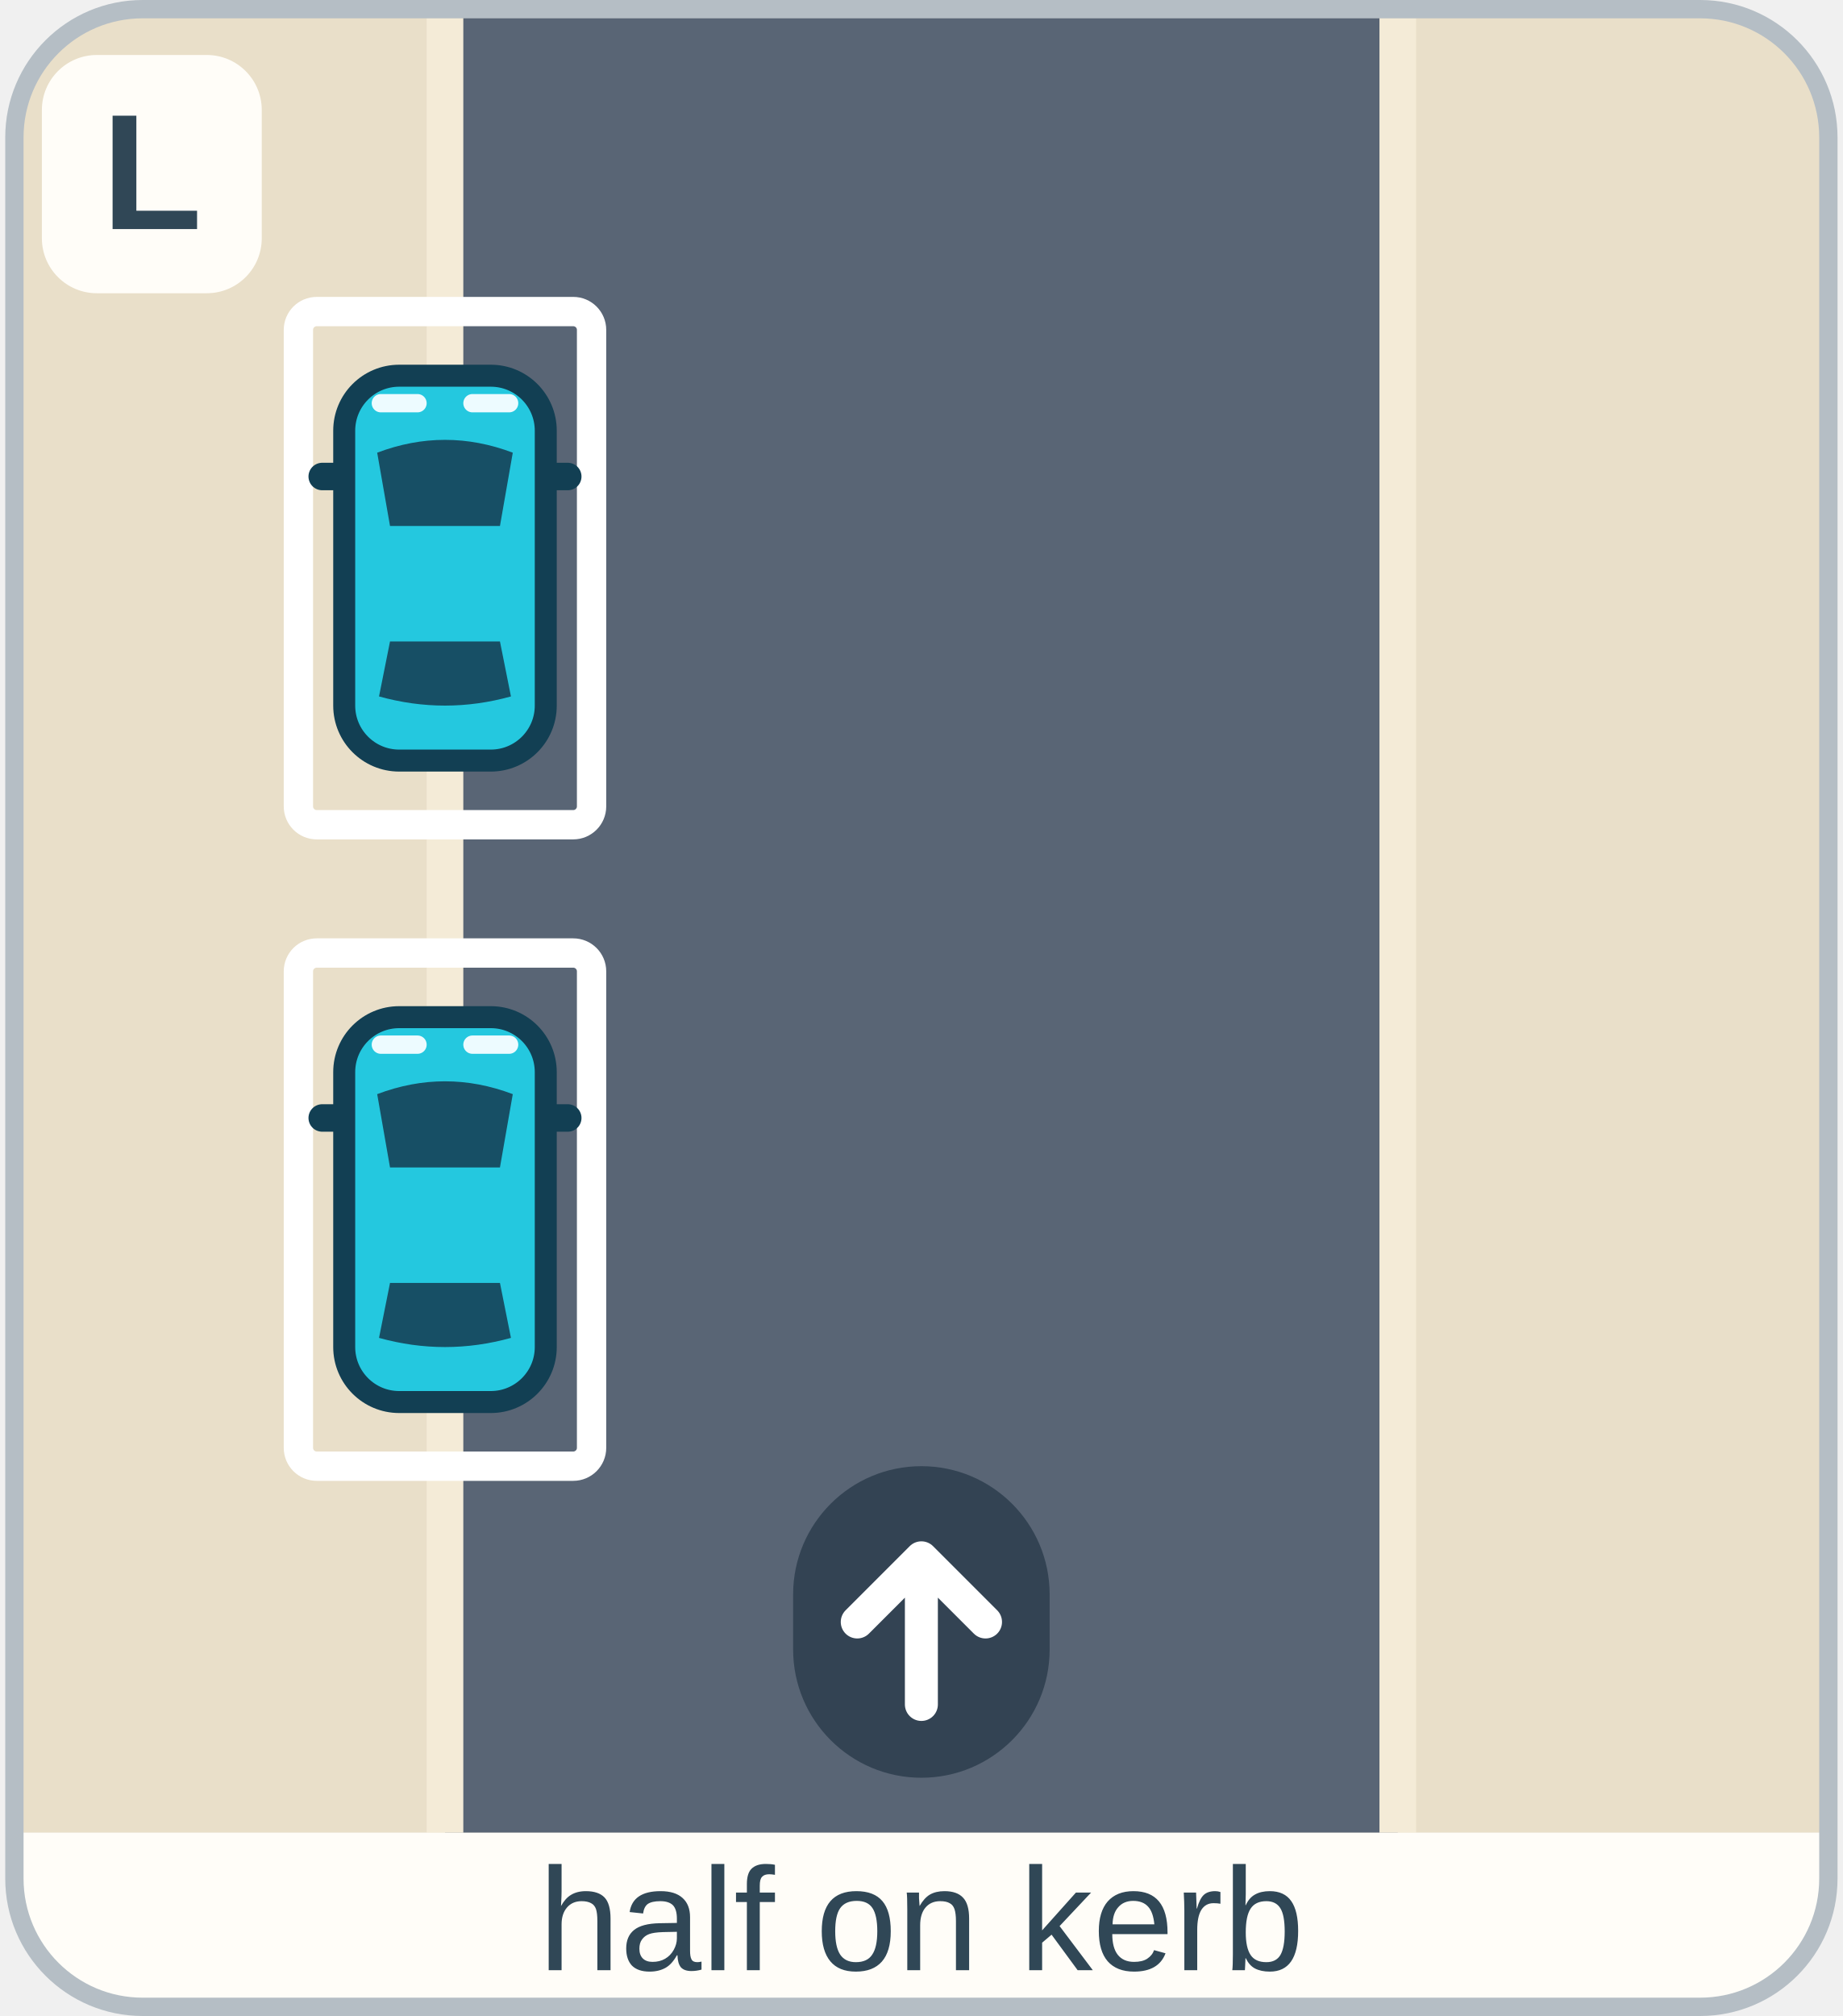
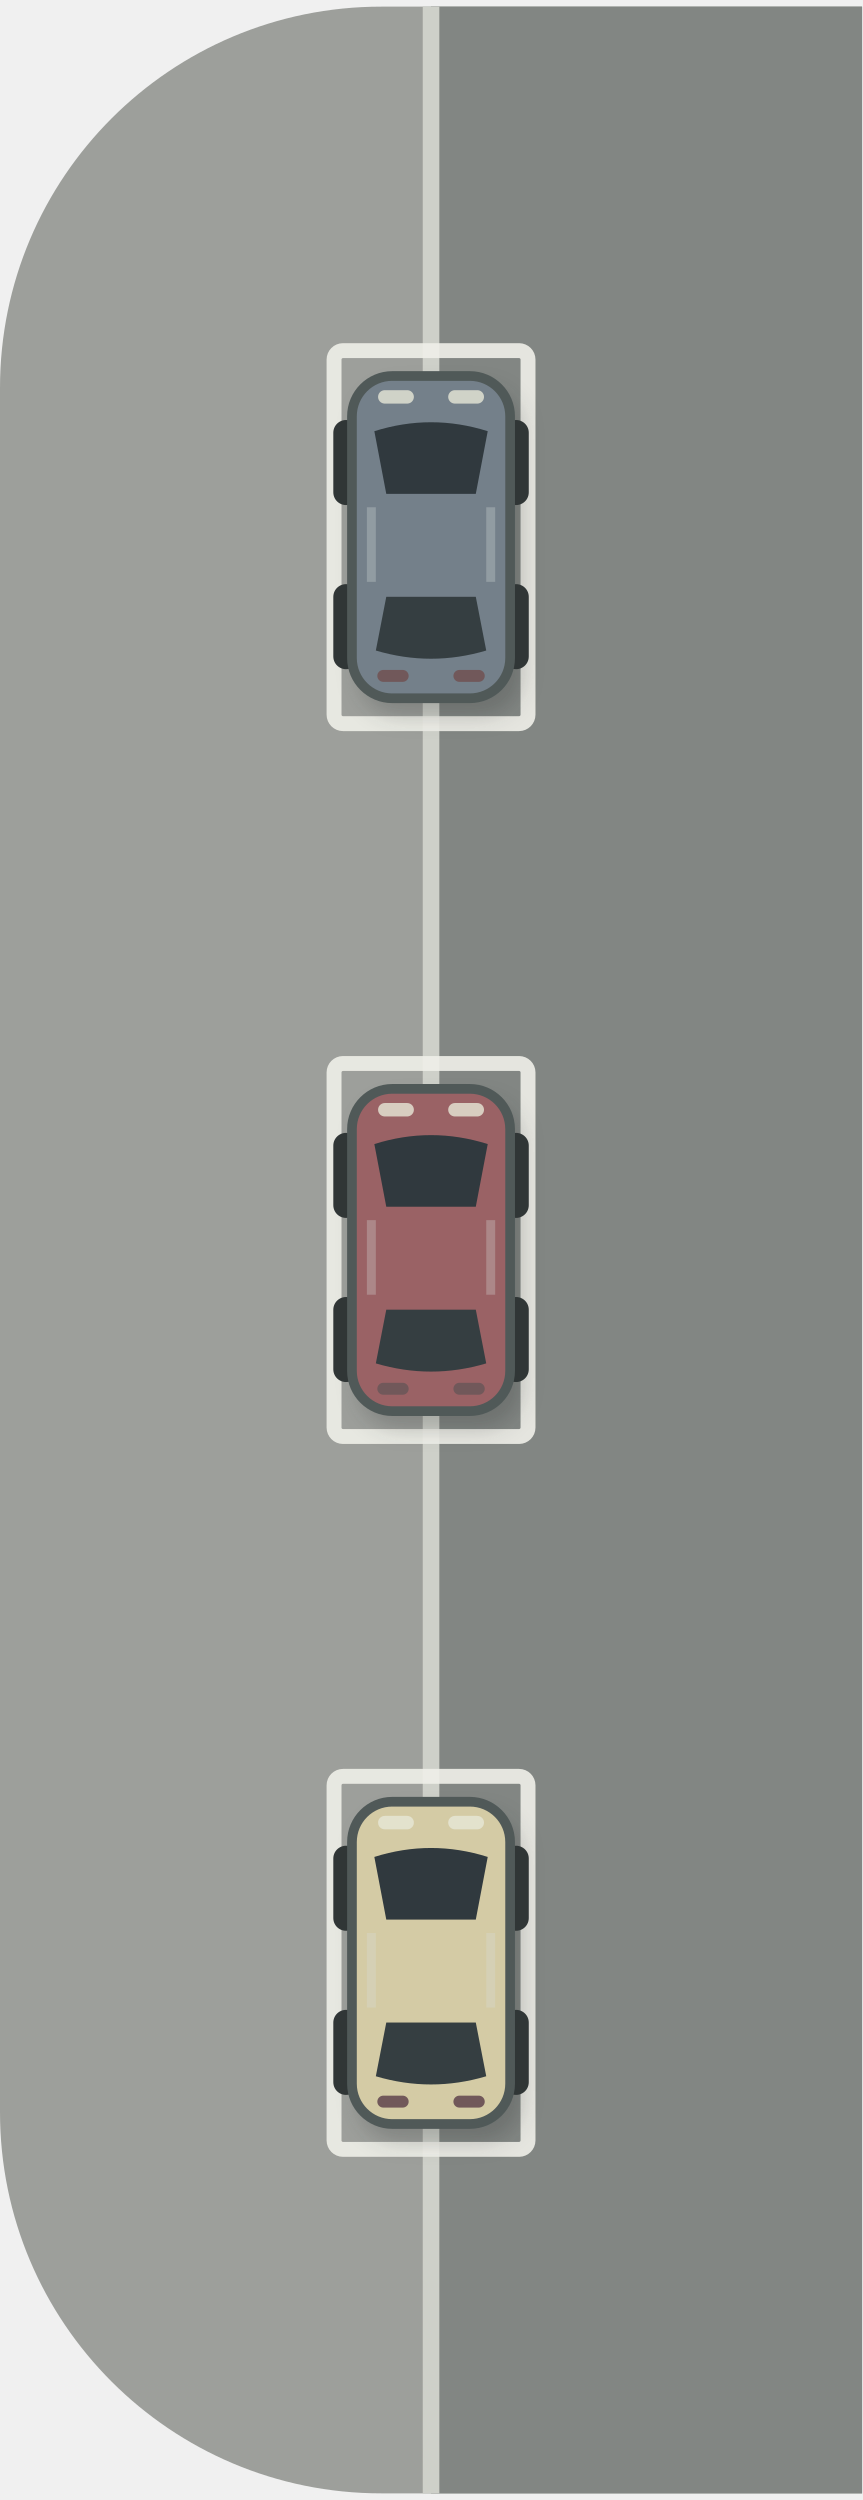
- <svg xmlns="http://www.w3.org/2000/svg" width="64" height="70" viewBox="0 0 100 110" role="img" aria-labelledby="title desc">
+ <svg xmlns="http://www.w3.org/2000/svg" width="40" height="116" viewBox="0 0 52 150" role="img" aria-labelledby="title desc">
  <style>text{font-family:Arial,Helvetica,sans-serif}</style>
  <defs>
    <clipPath id="frame">
-       <rect x="0.5" y="0.5" width="99" height="109" rx="7" />
+       <path d="M52 0H23A23 23 0 0 0 0 23V127A23 23 0 0 0 23 150H52Z" />
    </clipPath>
+     <filter id="car-shadow" x="-40%" y="-25%" width="180%" height="160%">
+       <feGaussianBlur stdDeviation="0.7" />
+     </filter>
  </defs>
  <g clip-path="url(#frame)">
-     <path d="M0 0H100V100H0Z" fill="#e9dfc9" />
-     <path d="M24 0H76V100H24Z" fill="#596575" />
-     <path d="M24 0V100M76 0V100" fill="none" stroke="#f4ebd7" stroke-width="2" />
-     <rect x="43" y="80" width="14" height="17" rx="7" fill="#334353" />
-     <path d="M50 93V85M46.5 88.5 50 85 53.5 88.5" fill="none" stroke="#fff" stroke-width="1.8" stroke-linecap="round" stroke-linejoin="round" />
-     <g transform="translate(24 31) rotate(0)">
-       <rect x="-8" y="-14" width="16" height="28" rx="1" fill="none" stroke="#fff" stroke-width="1.6" />
-       <rect x="-5.5" y="-10.5" width="11" height="21" rx="3" fill="#24c8df" stroke="#123f53" stroke-width="1.2" />
-       <path d="M-3.7-6.3Q0-7.7 3.7-6.3L3-2.3H-3Z" fill="#174f65" />
-       <path d="M-3 4H3L3.6 7Q0 8-3.6 7Z" fill="#174f65" />
-       <path d="M-5.8-5H-6.7M5.8-5H6.7" stroke="#123f53" stroke-width="1.5" stroke-linecap="round" />
-       <path d="M-3.5-9H-1.5M1.5-9H3.5" stroke="#edfbff" stroke-width="1" stroke-linecap="round" />
+     <g>
+       <path d="M0 0H52V150H0Z" fill="#9d9f9b" />
+       <path d="M26 0H52V150H26Z" fill="#828683" />
+       <path d="M26 0V150" fill="none" stroke="#ced0c9" stroke-width="1" />
    </g>
-     <g transform="translate(24 66) rotate(0)">
-       <rect x="-8" y="-14" width="16" height="28" rx="1" fill="none" stroke="#fff" stroke-width="1.6" />
-       <rect x="-5.5" y="-10.5" width="11" height="21" rx="3" fill="#24c8df" stroke="#123f53" stroke-width="1.2" />
-       <path d="M-3.7-6.3Q0-7.7 3.7-6.3L3-2.3H-3Z" fill="#174f65" />
-       <path d="M-3 4H3L3.6 7Q0 8-3.6 7Z" fill="#174f65" />
-       <path d="M-5.8-5H-6.7M5.8-5H6.7" stroke="#123f53" stroke-width="1.5" stroke-linecap="round" />
-       <path d="M-3.5-9H-1.5M1.5-9H3.5" stroke="#edfbff" stroke-width="1" stroke-linecap="round" />
+     <g transform="translate(26 32) rotate(0) scale(0.9)">
+       <rect x="-6.5" y="-12.5" width="13" height="25" rx="0.6" fill="none" stroke="#f0f0e9" stroke-width="1" opacity="0.9" />
+       <rect x="-4.9" y="-10" width="11" height="22" rx="2.8" fill="#202626" opacity="0.22" filter="url(#car-shadow)" />
+       <path d="M-5.7-7V-3M5.7-7V-3M-5.7 4V8M5.7 4V8" stroke="#303636" stroke-width="1.7" stroke-linecap="round" />
+       <rect x="-5.3" y="-10.8" width="10.6" height="21.6" rx="2.7" fill="#74808a" stroke="#505958" stroke-width="0.65" />
+       <path d="M-3.8-7.1Q0-8.3 3.8-7.1L3-2.9H-3Z" fill="#30393e" />
+       <path d="M-3 4H3L3.7 7.6Q0 8.7-3.7 7.6Z" fill="#353e41" />
+       <path d="M-4-2V3M4-2V3" stroke="#d6dcda" stroke-opacity="0.3" stroke-width="0.6" />
+       <path d="M-3.1-9.4H-1.6M1.6-9.4H3.1" stroke="#e7e7d7" stroke-opacity="0.8" stroke-width="0.9" stroke-linecap="round" />
+       <path d="M-3.2 9.3H-1.9M1.9 9.3H3.2" stroke="#71585a" stroke-width="0.8" stroke-linecap="round" />
    </g>
-     <rect x="2" y="3" width="12" height="13" rx="3" fill="#fffdf8" />
-     <text x="8" y="12.5" text-anchor="middle" font-size="9" font-weight="700" fill="#304756">L</text>
-     <rect y="100" width="100" height="10" fill="#fffdf8" />
-     <text x="50" y="107.5" text-anchor="middle" font-size="8" fill="#304756">half on kerb</text>
+     <g transform="translate(26 75) rotate(0) scale(0.9)">
+       <rect x="-6.5" y="-12.5" width="13" height="25" rx="0.6" fill="none" stroke="#f0f0e9" stroke-width="1" opacity="0.9" />
+       <rect x="-4.9" y="-10" width="11" height="22" rx="2.8" fill="#202626" opacity="0.22" filter="url(#car-shadow)" />
+       <path d="M-5.7-7V-3M5.7-7V-3M-5.7 4V8M5.7 4V8" stroke="#303636" stroke-width="1.7" stroke-linecap="round" />
+       <rect x="-5.3" y="-10.8" width="10.6" height="21.6" rx="2.7" fill="#9a6265" stroke="#505958" stroke-width="0.65" />
+       <path d="M-3.8-7.1Q0-8.3 3.8-7.1L3-2.9H-3Z" fill="#30393e" />
+       <path d="M-3 4H3L3.7 7.6Q0 8.7-3.7 7.6Z" fill="#353e41" />
+       <path d="M-4-2V3M4-2V3" stroke="#d6dcda" stroke-opacity="0.3" stroke-width="0.6" />
+       <path d="M-3.1-9.4H-1.6M1.6-9.4H3.1" stroke="#e7e7d7" stroke-opacity="0.8" stroke-width="0.9" stroke-linecap="round" />
+       <path d="M-3.2 9.3H-1.9M1.9 9.3H3.2" stroke="#71585a" stroke-width="0.8" stroke-linecap="round" />
+     </g>
+     <g transform="translate(26 118) rotate(0) scale(0.9)">
+       <rect x="-6.5" y="-12.5" width="13" height="25" rx="0.6" fill="none" stroke="#f0f0e9" stroke-width="1" opacity="0.9" />
+       <rect x="-4.9" y="-10" width="11" height="22" rx="2.8" fill="#202626" opacity="0.22" filter="url(#car-shadow)" />
+       <path d="M-5.7-7V-3M5.7-7V-3M-5.7 4V8M5.7 4V8" stroke="#303636" stroke-width="1.7" stroke-linecap="round" />
+       <rect x="-5.3" y="-10.8" width="10.6" height="21.6" rx="2.7" fill="#d4cba5" stroke="#505958" stroke-width="0.65" />
+       <path d="M-3.8-7.1Q0-8.3 3.8-7.1L3-2.9H-3Z" fill="#30393e" />
+       <path d="M-3 4H3L3.7 7.6Q0 8.7-3.7 7.6Z" fill="#353e41" />
+       <path d="M-4-2V3M4-2V3" stroke="#d6dcda" stroke-opacity="0.3" stroke-width="0.6" />
+       <path d="M-3.1-9.4H-1.6M1.6-9.4H3.1" stroke="#e7e7d7" stroke-opacity="0.8" stroke-width="0.9" stroke-linecap="round" />
+       <path d="M-3.2 9.3H-1.9M1.9 9.3H3.2" stroke="#71585a" stroke-width="0.8" stroke-linecap="round" />
+     </g>
  </g>
-   <rect x="0.5" y="0.5" width="99" height="109" rx="7" fill="none" stroke="#b5bec5" />
</svg>
